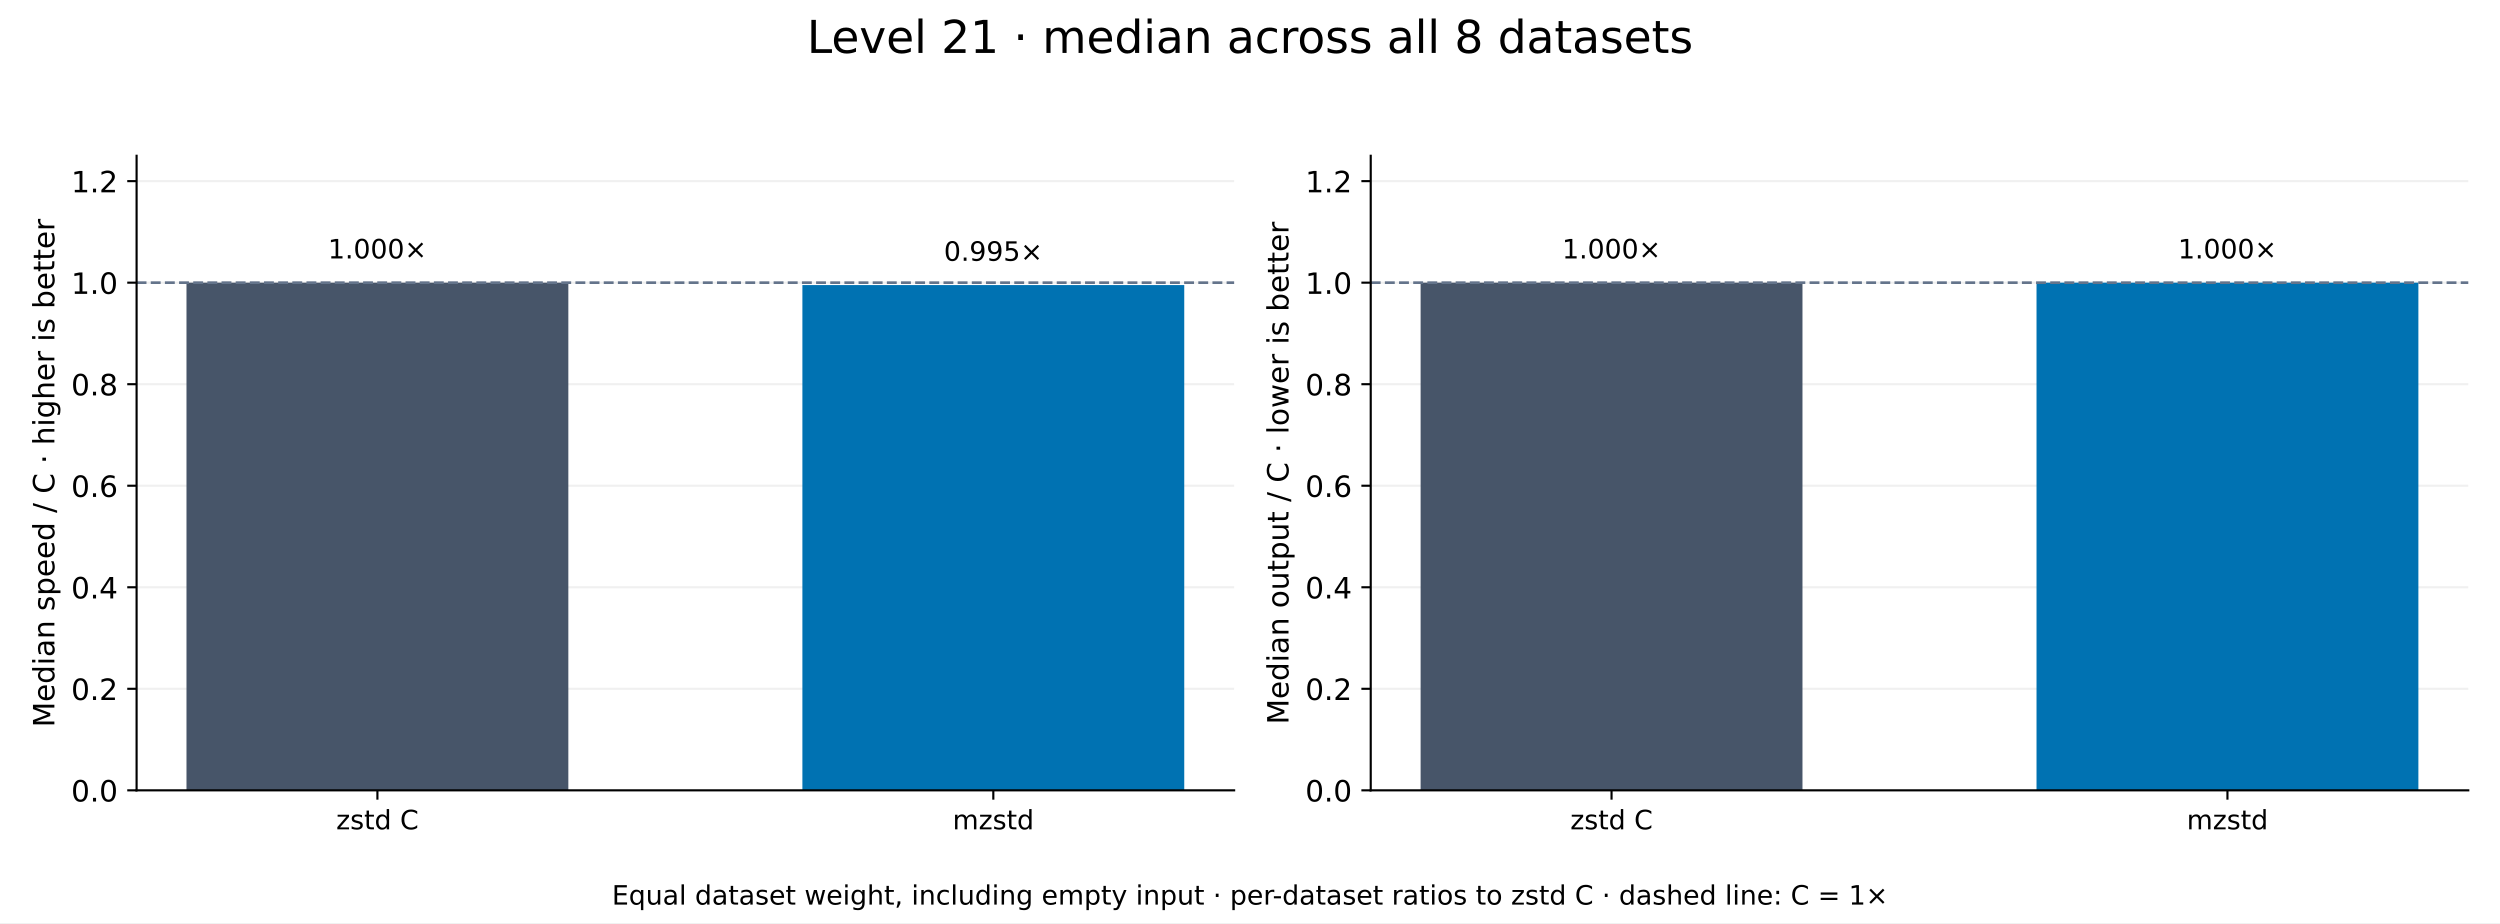
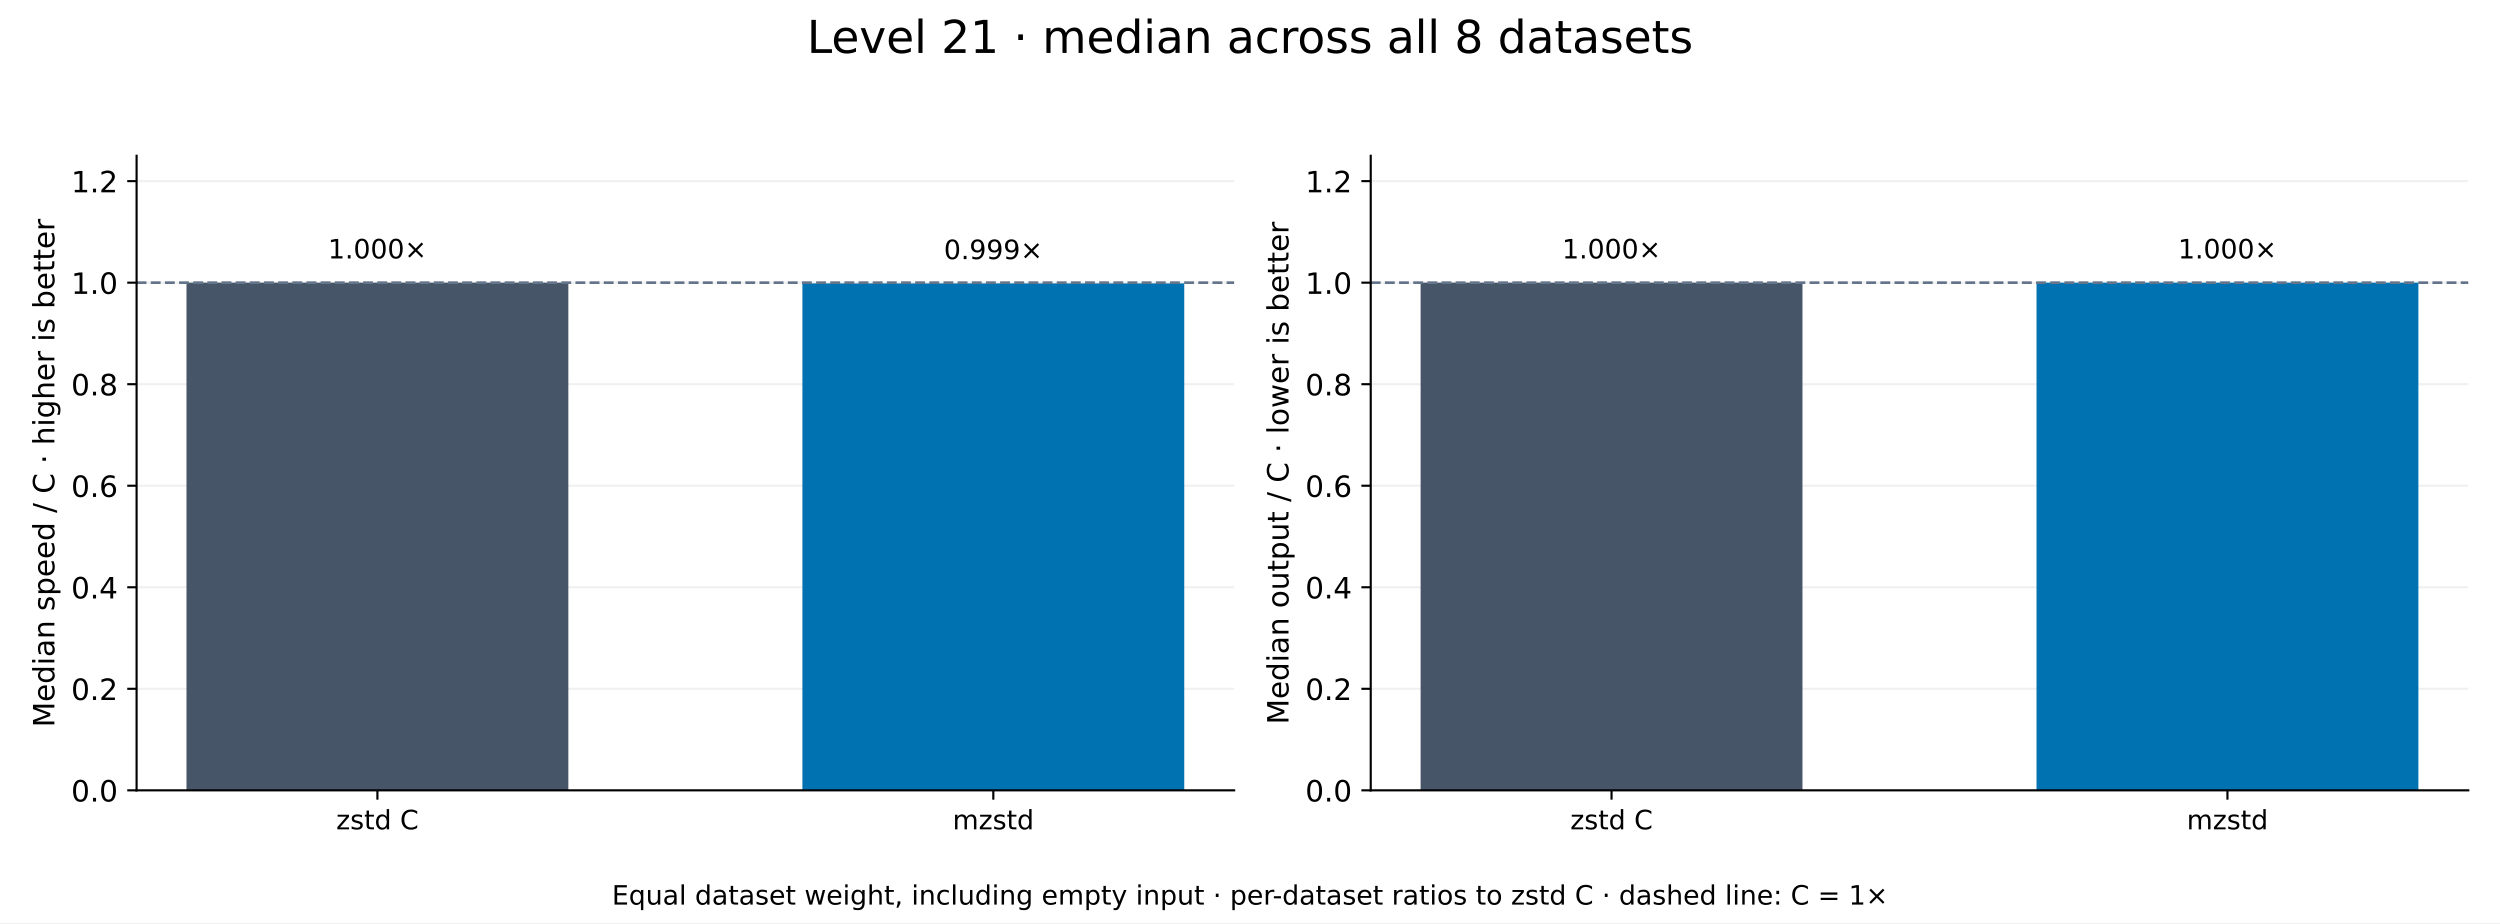
<svg xmlns="http://www.w3.org/2000/svg" xmlns:xlink="http://www.w3.org/1999/xlink" width="936pt" height="345.6pt" viewBox="0 0 936 345.6" version="1.1">
  <defs>
    <style type="text/css">*{stroke-linejoin: round; stroke-linecap: butt}</style>
  </defs>
  <g id="figure_1">
    <g id="patch_1">
      <path d="M 0 345.6 L 936 345.6 L 936 0 L 0 0 z " style="fill: #ffffff" />
    </g>
    <g id="axes_1">
      <g id="patch_2">
        <path d="M 51.14 295.904 L 462.06 295.904 L 462.06 58.32 L 51.14 58.32 z " style="fill: #ffffff" />
      </g>
      <g id="matplotlib.axis_1">
        <g id="xtick_1">
          <g id="line2d_1">
            <defs>
              <path id="m65b6448228" d="M 0 0 L 0 3.5 " style="stroke: #000000; stroke-width: 0.8" />
            </defs>
            <g>
              <use xlink:href="#m65b6448228" x="141.303" y="295.904" style="stroke: #000000; stroke-width: 0.8" />
            </g>
          </g>
          <g id="text_1">
            <text style="font-size: 10px; font-family: 'DejaVu Sans', 'Bitstream Vera Sans', 'Computer Modern Sans Serif', 'Lucida Grande', 'Verdana', 'Geneva', 'Lucid', 'Arial', 'Helvetica', 'Avant Garde', sans-serif; text-anchor: middle" x="141.303" y="310.502" transform="rotate(-0 141.3026 310.5024)">zstd C</text>
          </g>
        </g>
        <g id="xtick_2">
          <g id="line2d_2">
            <g>
              <use xlink:href="#m65b6448228" x="371.897" y="295.904" style="stroke: #000000; stroke-width: 0.8" />
            </g>
          </g>
          <g id="text_2">
            <text style="font-size: 10px; font-family: 'DejaVu Sans', 'Bitstream Vera Sans', 'Computer Modern Sans Serif', 'Lucida Grande', 'Verdana', 'Geneva', 'Lucid', 'Arial', 'Helvetica', 'Avant Garde', sans-serif; text-anchor: middle" x="371.897" y="310.502" transform="rotate(-0 371.8974 310.5024)">mzstd</text>
          </g>
        </g>
      </g>
      <g id="matplotlib.axis_2">
        <g id="ytick_1">
          <g id="line2d_3">
            <path d="M 51.14 295.904 L 462.06 295.904 " clip-path="url(#p7522cdb140)" style="fill: none; stroke: #b0b0b0; stroke-opacity: 0.18; stroke-width: 0.8; stroke-linecap: square" />
          </g>
          <g id="line2d_4">
            <defs>
              <path id="m2464d3fd6f" d="M 0 0 L -3.5 0 " style="stroke: #000000; stroke-width: 0.8" />
            </defs>
            <g>
              <use xlink:href="#m2464d3fd6f" x="51.14" y="295.904" style="stroke: #000000; stroke-width: 0.8" />
            </g>
          </g>
          <g id="text_3">
            <text style="font-size: 11px; font-family: 'DejaVu Sans', 'Bitstream Vera Sans', 'Computer Modern Sans Serif', 'Lucida Grande', 'Verdana', 'Geneva', 'Lucid', 'Arial', 'Helvetica', 'Avant Garde', sans-serif; text-anchor: end" x="44.14" y="300.083" transform="rotate(-0 44.14 300.0831)">0.0</text>
          </g>
        </g>
        <g id="ytick_2">
          <g id="line2d_5">
            <path d="M 51.14 257.891 L 462.06 257.891 " clip-path="url(#p7522cdb140)" style="fill: none; stroke: #b0b0b0; stroke-opacity: 0.18; stroke-width: 0.8; stroke-linecap: square" />
          </g>
          <g id="line2d_6">
            <g>
              <use xlink:href="#m2464d3fd6f" x="51.14" y="257.891" style="stroke: #000000; stroke-width: 0.8" />
            </g>
          </g>
          <g id="text_4">
            <text style="font-size: 11px; font-family: 'DejaVu Sans', 'Bitstream Vera Sans', 'Computer Modern Sans Serif', 'Lucida Grande', 'Verdana', 'Geneva', 'Lucid', 'Arial', 'Helvetica', 'Avant Garde', sans-serif; text-anchor: end" x="44.14" y="262.07" transform="rotate(-0 44.14 262.0697)">0.2</text>
          </g>
        </g>
        <g id="ytick_3">
          <g id="line2d_7">
            <path d="M 51.14 219.877 L 462.06 219.877 " clip-path="url(#p7522cdb140)" style="fill: none; stroke: #b0b0b0; stroke-opacity: 0.18; stroke-width: 0.8; stroke-linecap: square" />
          </g>
          <g id="line2d_8">
            <g>
              <use xlink:href="#m2464d3fd6f" x="51.14" y="219.877" style="stroke: #000000; stroke-width: 0.8" />
            </g>
          </g>
          <g id="text_5">
            <text style="font-size: 11px; font-family: 'DejaVu Sans', 'Bitstream Vera Sans', 'Computer Modern Sans Serif', 'Lucida Grande', 'Verdana', 'Geneva', 'Lucid', 'Arial', 'Helvetica', 'Avant Garde', sans-serif; text-anchor: end" x="44.14" y="224.056" transform="rotate(-0 44.14 224.0563)">0.4</text>
          </g>
        </g>
        <g id="ytick_4">
          <g id="line2d_9">
            <path d="M 51.14 181.864 L 462.06 181.864 " clip-path="url(#p7522cdb140)" style="fill: none; stroke: #b0b0b0; stroke-opacity: 0.18; stroke-width: 0.8; stroke-linecap: square" />
          </g>
          <g id="line2d_10">
            <g>
              <use xlink:href="#m2464d3fd6f" x="51.14" y="181.864" style="stroke: #000000; stroke-width: 0.8" />
            </g>
          </g>
          <g id="text_6">
            <text style="font-size: 11px; font-family: 'DejaVu Sans', 'Bitstream Vera Sans', 'Computer Modern Sans Serif', 'Lucida Grande', 'Verdana', 'Geneva', 'Lucid', 'Arial', 'Helvetica', 'Avant Garde', sans-serif; text-anchor: end" x="44.14" y="186.043" transform="rotate(-0 44.14 186.0428)">0.6</text>
          </g>
        </g>
        <g id="ytick_5">
          <g id="line2d_11">
            <path d="M 51.14 143.85 L 462.06 143.85 " clip-path="url(#p7522cdb140)" style="fill: none; stroke: #b0b0b0; stroke-opacity: 0.18; stroke-width: 0.8; stroke-linecap: square" />
          </g>
          <g id="line2d_12">
            <g>
              <use xlink:href="#m2464d3fd6f" x="51.14" y="143.85" style="stroke: #000000; stroke-width: 0.8" />
            </g>
          </g>
          <g id="text_7">
            <text style="font-size: 11px; font-family: 'DejaVu Sans', 'Bitstream Vera Sans', 'Computer Modern Sans Serif', 'Lucida Grande', 'Verdana', 'Geneva', 'Lucid', 'Arial', 'Helvetica', 'Avant Garde', sans-serif; text-anchor: end" x="44.14" y="148.029" transform="rotate(-0 44.14 148.0294)">0.8</text>
          </g>
        </g>
        <g id="ytick_6">
          <g id="line2d_13">
            <path d="M 51.14 105.837 L 462.06 105.837 " clip-path="url(#p7522cdb140)" style="fill: none; stroke: #b0b0b0; stroke-opacity: 0.18; stroke-width: 0.8; stroke-linecap: square" />
          </g>
          <g id="line2d_14">
            <g>
              <use xlink:href="#m2464d3fd6f" x="51.14" y="105.837" style="stroke: #000000; stroke-width: 0.8" />
            </g>
          </g>
          <g id="text_8">
            <text style="font-size: 11px; font-family: 'DejaVu Sans', 'Bitstream Vera Sans', 'Computer Modern Sans Serif', 'Lucida Grande', 'Verdana', 'Geneva', 'Lucid', 'Arial', 'Helvetica', 'Avant Garde', sans-serif; text-anchor: end" x="44.14" y="110.016" transform="rotate(-0 44.14 110.0159)">1.0</text>
          </g>
        </g>
        <g id="ytick_7">
          <g id="line2d_15">
            <path d="M 51.14 67.823 L 462.06 67.823 " clip-path="url(#p7522cdb140)" style="fill: none; stroke: #b0b0b0; stroke-opacity: 0.18; stroke-width: 0.8; stroke-linecap: square" />
          </g>
          <g id="line2d_16">
            <g>
              <use xlink:href="#m2464d3fd6f" x="51.14" y="67.823" style="stroke: #000000; stroke-width: 0.8" />
            </g>
          </g>
          <g id="text_9">
            <text style="font-size: 11px; font-family: 'DejaVu Sans', 'Bitstream Vera Sans', 'Computer Modern Sans Serif', 'Lucida Grande', 'Verdana', 'Geneva', 'Lucid', 'Arial', 'Helvetica', 'Avant Garde', sans-serif; text-anchor: end" x="44.14" y="72.003" transform="rotate(-0 44.14 72.0025)">1.2</text>
          </g>
        </g>
        <g id="text_10">
          <text style="font-size: 11px; font-family: 'DejaVu Sans', 'Bitstream Vera Sans', 'Computer Modern Sans Serif', 'Lucida Grande', 'Verdana', 'Geneva', 'Lucid', 'Arial', 'Helvetica', 'Avant Garde', sans-serif; text-anchor: middle" x="20.359" y="177.112" transform="rotate(-90 20.35891 177.112)">Median speed / C · higher is better</text>
        </g>
      </g>
      <g id="patch_3">
        <path d="M 69.818 295.904 L 212.787 295.904 L 212.787 105.837 L 69.818 105.837 z " clip-path="url(#p7522cdb140)" style="fill: #475569" />
      </g>
      <g id="patch_4">
-         <path d="M 300.413 295.904 L 443.382 295.904 L 443.382 106.726 L 300.413 106.726 z " clip-path="url(#p7522cdb140)" style="fill: #0072b2" />
+         <path d="M 300.413 295.904 L 443.382 295.904 L 443.382 106.101 L 300.413 106.101 z " clip-path="url(#p7522cdb140)" style="fill: #0072b2" />
      </g>
      <g id="line2d_17">
        <path d="M 51.14 105.837 L 462.06 105.837 " clip-path="url(#p7522cdb140)" style="fill: none; stroke-dasharray: 3.7,1.6; stroke-dashoffset: 0; stroke: #64748b" />
      </g>
      <g id="patch_5">
        <path d="M 51.14 295.904 L 51.14 58.32 " style="fill: none; stroke: #000000; stroke-width: 0.8; stroke-linejoin: miter; stroke-linecap: square" />
      </g>
      <g id="patch_6">
        <path d="M 51.14 295.904 L 462.06 295.904 " style="fill: none; stroke: #000000; stroke-width: 0.8; stroke-linejoin: miter; stroke-linecap: square" />
      </g>
      <g id="text_11">
        <g id="patch_7">
          <path d="M 121.799 99.837 L 160.806 99.837 L 160.806 88.159 L 121.799 88.159 z " style="fill: #ffffff; opacity: 0.9" />
        </g>
        <text style="font-size: 10px; font-family: 'DejaVu Sans', 'Bitstream Vera Sans', 'Computer Modern Sans Serif', 'Lucida Grande', 'Verdana', 'Geneva', 'Lucid', 'Arial', 'Helvetica', 'Avant Garde', sans-serif; text-anchor: middle" x="141.303" y="96.757" transform="rotate(-0 141.3026 96.75711)">1.000×</text>
      </g>
      <g id="text_12">
        <g id="patch_8">
-           <path d="M 352.394 100.726 L 391.401 100.726 L 391.401 89.048 L 352.394 89.048 z " style="fill: #ffffff; opacity: 0.9" />
-         </g>
-         <text style="font-size: 10px; font-family: 'DejaVu Sans', 'Bitstream Vera Sans', 'Computer Modern Sans Serif', 'Lucida Grande', 'Verdana', 'Geneva', 'Lucid', 'Arial', 'Helvetica', 'Avant Garde', sans-serif; text-anchor: middle" x="371.897" y="97.647" transform="rotate(-0 371.8974 97.64679)">0.995×</text>
+           <path d="M 352.394 100.101 L 391.401 100.101 L 391.401 88.423 L 352.394 88.423 z " style="fill: #ffffff; opacity: 0.9" />
+         </g>
+         <text style="font-size: 10px; font-family: 'DejaVu Sans', 'Bitstream Vera Sans', 'Computer Modern Sans Serif', 'Lucida Grande', 'Verdana', 'Geneva', 'Lucid', 'Arial', 'Helvetica', 'Avant Garde', sans-serif; text-anchor: middle" x="371.897" y="97.022" transform="rotate(-0 371.8974 97.02152)">0.999×</text>
      </g>
    </g>
    <g id="axes_2">
      <g id="patch_9">
        <path d="M 513.2 295.904 L 924.12 295.904 L 924.12 58.32 L 513.2 58.32 z " style="fill: #ffffff" />
      </g>
      <g id="matplotlib.axis_3">
        <g id="xtick_3">
          <g id="line2d_18">
            <g>
              <use xlink:href="#m65b6448228" x="603.363" y="295.904" style="stroke: #000000; stroke-width: 0.8" />
            </g>
          </g>
          <g id="text_13">
            <text style="font-size: 10px; font-family: 'DejaVu Sans', 'Bitstream Vera Sans', 'Computer Modern Sans Serif', 'Lucida Grande', 'Verdana', 'Geneva', 'Lucid', 'Arial', 'Helvetica', 'Avant Garde', sans-serif; text-anchor: middle" x="603.363" y="310.502" transform="rotate(-0 603.3626 310.5024)">zstd C</text>
          </g>
        </g>
        <g id="xtick_4">
          <g id="line2d_19">
            <g>
              <use xlink:href="#m65b6448228" x="833.957" y="295.904" style="stroke: #000000; stroke-width: 0.8" />
            </g>
          </g>
          <g id="text_14">
            <text style="font-size: 10px; font-family: 'DejaVu Sans', 'Bitstream Vera Sans', 'Computer Modern Sans Serif', 'Lucida Grande', 'Verdana', 'Geneva', 'Lucid', 'Arial', 'Helvetica', 'Avant Garde', sans-serif; text-anchor: middle" x="833.957" y="310.502" transform="rotate(-0 833.9574 310.5024)">mzstd</text>
          </g>
        </g>
      </g>
      <g id="matplotlib.axis_4">
        <g id="ytick_8">
          <g id="line2d_20">
            <path d="M 513.2 295.904 L 924.12 295.904 " clip-path="url(#p232acf7092)" style="fill: none; stroke: #b0b0b0; stroke-opacity: 0.18; stroke-width: 0.8; stroke-linecap: square" />
          </g>
          <g id="line2d_21">
            <g>
              <use xlink:href="#m2464d3fd6f" x="513.2" y="295.904" style="stroke: #000000; stroke-width: 0.8" />
            </g>
          </g>
          <g id="text_15">
            <text style="font-size: 11px; font-family: 'DejaVu Sans', 'Bitstream Vera Sans', 'Computer Modern Sans Serif', 'Lucida Grande', 'Verdana', 'Geneva', 'Lucid', 'Arial', 'Helvetica', 'Avant Garde', sans-serif; text-anchor: end" x="506.2" y="300.083" transform="rotate(-0 506.2 300.0831)">0.0</text>
          </g>
        </g>
        <g id="ytick_9">
          <g id="line2d_22">
            <path d="M 513.2 257.891 L 924.12 257.891 " clip-path="url(#p232acf7092)" style="fill: none; stroke: #b0b0b0; stroke-opacity: 0.18; stroke-width: 0.8; stroke-linecap: square" />
          </g>
          <g id="line2d_23">
            <g>
              <use xlink:href="#m2464d3fd6f" x="513.2" y="257.891" style="stroke: #000000; stroke-width: 0.8" />
            </g>
          </g>
          <g id="text_16">
            <text style="font-size: 11px; font-family: 'DejaVu Sans', 'Bitstream Vera Sans', 'Computer Modern Sans Serif', 'Lucida Grande', 'Verdana', 'Geneva', 'Lucid', 'Arial', 'Helvetica', 'Avant Garde', sans-serif; text-anchor: end" x="506.2" y="262.07" transform="rotate(-0 506.2 262.0697)">0.2</text>
          </g>
        </g>
        <g id="ytick_10">
          <g id="line2d_24">
            <path d="M 513.2 219.877 L 924.12 219.877 " clip-path="url(#p232acf7092)" style="fill: none; stroke: #b0b0b0; stroke-opacity: 0.18; stroke-width: 0.8; stroke-linecap: square" />
          </g>
          <g id="line2d_25">
            <g>
              <use xlink:href="#m2464d3fd6f" x="513.2" y="219.877" style="stroke: #000000; stroke-width: 0.8" />
            </g>
          </g>
          <g id="text_17">
            <text style="font-size: 11px; font-family: 'DejaVu Sans', 'Bitstream Vera Sans', 'Computer Modern Sans Serif', 'Lucida Grande', 'Verdana', 'Geneva', 'Lucid', 'Arial', 'Helvetica', 'Avant Garde', sans-serif; text-anchor: end" x="506.2" y="224.056" transform="rotate(-0 506.2 224.0563)">0.4</text>
          </g>
        </g>
        <g id="ytick_11">
          <g id="line2d_26">
            <path d="M 513.2 181.864 L 924.12 181.864 " clip-path="url(#p232acf7092)" style="fill: none; stroke: #b0b0b0; stroke-opacity: 0.18; stroke-width: 0.8; stroke-linecap: square" />
          </g>
          <g id="line2d_27">
            <g>
              <use xlink:href="#m2464d3fd6f" x="513.2" y="181.864" style="stroke: #000000; stroke-width: 0.8" />
            </g>
          </g>
          <g id="text_18">
            <text style="font-size: 11px; font-family: 'DejaVu Sans', 'Bitstream Vera Sans', 'Computer Modern Sans Serif', 'Lucida Grande', 'Verdana', 'Geneva', 'Lucid', 'Arial', 'Helvetica', 'Avant Garde', sans-serif; text-anchor: end" x="506.2" y="186.043" transform="rotate(-0 506.2 186.0428)">0.6</text>
          </g>
        </g>
        <g id="ytick_12">
          <g id="line2d_28">
            <path d="M 513.2 143.85 L 924.12 143.85 " clip-path="url(#p232acf7092)" style="fill: none; stroke: #b0b0b0; stroke-opacity: 0.18; stroke-width: 0.8; stroke-linecap: square" />
          </g>
          <g id="line2d_29">
            <g>
              <use xlink:href="#m2464d3fd6f" x="513.2" y="143.85" style="stroke: #000000; stroke-width: 0.8" />
            </g>
          </g>
          <g id="text_19">
            <text style="font-size: 11px; font-family: 'DejaVu Sans', 'Bitstream Vera Sans', 'Computer Modern Sans Serif', 'Lucida Grande', 'Verdana', 'Geneva', 'Lucid', 'Arial', 'Helvetica', 'Avant Garde', sans-serif; text-anchor: end" x="506.2" y="148.029" transform="rotate(-0 506.2 148.0294)">0.8</text>
          </g>
        </g>
        <g id="ytick_13">
          <g id="line2d_30">
            <path d="M 513.2 105.837 L 924.12 105.837 " clip-path="url(#p232acf7092)" style="fill: none; stroke: #b0b0b0; stroke-opacity: 0.18; stroke-width: 0.8; stroke-linecap: square" />
          </g>
          <g id="line2d_31">
            <g>
              <use xlink:href="#m2464d3fd6f" x="513.2" y="105.837" style="stroke: #000000; stroke-width: 0.8" />
            </g>
          </g>
          <g id="text_20">
            <text style="font-size: 11px; font-family: 'DejaVu Sans', 'Bitstream Vera Sans', 'Computer Modern Sans Serif', 'Lucida Grande', 'Verdana', 'Geneva', 'Lucid', 'Arial', 'Helvetica', 'Avant Garde', sans-serif; text-anchor: end" x="506.2" y="110.016" transform="rotate(-0 506.2 110.0159)">1.0</text>
          </g>
        </g>
        <g id="ytick_14">
          <g id="line2d_32">
            <path d="M 513.2 67.823 L 924.12 67.823 " clip-path="url(#p232acf7092)" style="fill: none; stroke: #b0b0b0; stroke-opacity: 0.18; stroke-width: 0.8; stroke-linecap: square" />
          </g>
          <g id="line2d_33">
            <g>
              <use xlink:href="#m2464d3fd6f" x="513.2" y="67.823" style="stroke: #000000; stroke-width: 0.8" />
            </g>
          </g>
          <g id="text_21">
            <text style="font-size: 11px; font-family: 'DejaVu Sans', 'Bitstream Vera Sans', 'Computer Modern Sans Serif', 'Lucida Grande', 'Verdana', 'Geneva', 'Lucid', 'Arial', 'Helvetica', 'Avant Garde', sans-serif; text-anchor: end" x="506.2" y="72.003" transform="rotate(-0 506.2 72.0025)">1.2</text>
          </g>
        </g>
        <g id="text_22">
          <text style="font-size: 11px; font-family: 'DejaVu Sans', 'Bitstream Vera Sans', 'Computer Modern Sans Serif', 'Lucida Grande', 'Verdana', 'Geneva', 'Lucid', 'Arial', 'Helvetica', 'Avant Garde', sans-serif; text-anchor: middle" x="482.419" y="177.112" transform="rotate(-90 482.4189 177.112)">Median output / C · lower is better</text>
        </g>
      </g>
      <g id="patch_10">
        <path d="M 531.878 295.904 L 674.847 295.904 L 674.847 105.837 L 531.878 105.837 z " clip-path="url(#p232acf7092)" style="fill: #475569" />
      </g>
      <g id="patch_11">
        <path d="M 762.473 295.904 L 905.442 295.904 L 905.442 105.837 L 762.473 105.837 z " clip-path="url(#p232acf7092)" style="fill: #0072b2" />
      </g>
      <g id="line2d_34">
        <path d="M 513.2 105.837 L 924.12 105.837 " clip-path="url(#p232acf7092)" style="fill: none; stroke-dasharray: 3.7,1.6; stroke-dashoffset: 0; stroke: #64748b" />
      </g>
      <g id="patch_12">
        <path d="M 513.2 295.904 L 513.2 58.32 " style="fill: none; stroke: #000000; stroke-width: 0.8; stroke-linejoin: miter; stroke-linecap: square" />
      </g>
      <g id="patch_13">
        <path d="M 513.2 295.904 L 924.12 295.904 " style="fill: none; stroke: #000000; stroke-width: 0.8; stroke-linejoin: miter; stroke-linecap: square" />
      </g>
      <g id="text_23">
        <g id="patch_14">
          <path d="M 583.859 99.837 L 622.866 99.837 L 622.866 88.159 L 583.859 88.159 z " style="fill: #ffffff; opacity: 0.9" />
        </g>
        <text style="font-size: 10px; font-family: 'DejaVu Sans', 'Bitstream Vera Sans', 'Computer Modern Sans Serif', 'Lucida Grande', 'Verdana', 'Geneva', 'Lucid', 'Arial', 'Helvetica', 'Avant Garde', sans-serif; text-anchor: middle" x="603.363" y="96.757" transform="rotate(-0 603.3626 96.75711)">1.000×</text>
      </g>
      <g id="text_24">
        <g id="patch_15">
          <path d="M 814.454 99.837 L 853.461 99.837 L 853.461 88.159 L 814.454 88.159 z " style="fill: #ffffff; opacity: 0.9" />
        </g>
        <text style="font-size: 10px; font-family: 'DejaVu Sans', 'Bitstream Vera Sans', 'Computer Modern Sans Serif', 'Lucida Grande', 'Verdana', 'Geneva', 'Lucid', 'Arial', 'Helvetica', 'Avant Garde', sans-serif; text-anchor: middle" x="833.957" y="96.757" transform="rotate(-0 833.9574 96.75711)">1.000×</text>
      </g>
    </g>
    <g id="text_25">
      <text style="font-size: 17px; font-family: 'DejaVu Sans', 'Bitstream Vera Sans', 'Computer Modern Sans Serif', 'Lucida Grande', 'Verdana', 'Geneva', 'Lucid', 'Arial', 'Helvetica', 'Avant Garde', sans-serif; text-anchor: middle" x="468" y="19.829" transform="rotate(-0 468 19.82934)">Level 21 · median across all 8 datasets</text>
    </g>
    <g id="text_26">
      <text style="font-size: 10px; font-family: 'DejaVu Sans', 'Bitstream Vera Sans', 'Computer Modern Sans Serif', 'Lucida Grande', 'Verdana', 'Geneva', 'Lucid', 'Arial', 'Helvetica', 'Avant Garde', sans-serif; text-anchor: middle" x="468" y="338.688" transform="rotate(-0 468 338.688)">Equal dataset weight, including empty input · per-dataset ratios to zstd C · dashed line: C = 1×</text>
    </g>
  </g>
  <defs>
    <clipPath id="p7522cdb140">
      <rect x="51.14" y="58.32" width="410.92" height="237.584" />
    </clipPath>
    <clipPath id="p232acf7092">
      <rect x="513.2" y="58.32" width="410.92" height="237.584" />
    </clipPath>
  </defs>
</svg>
